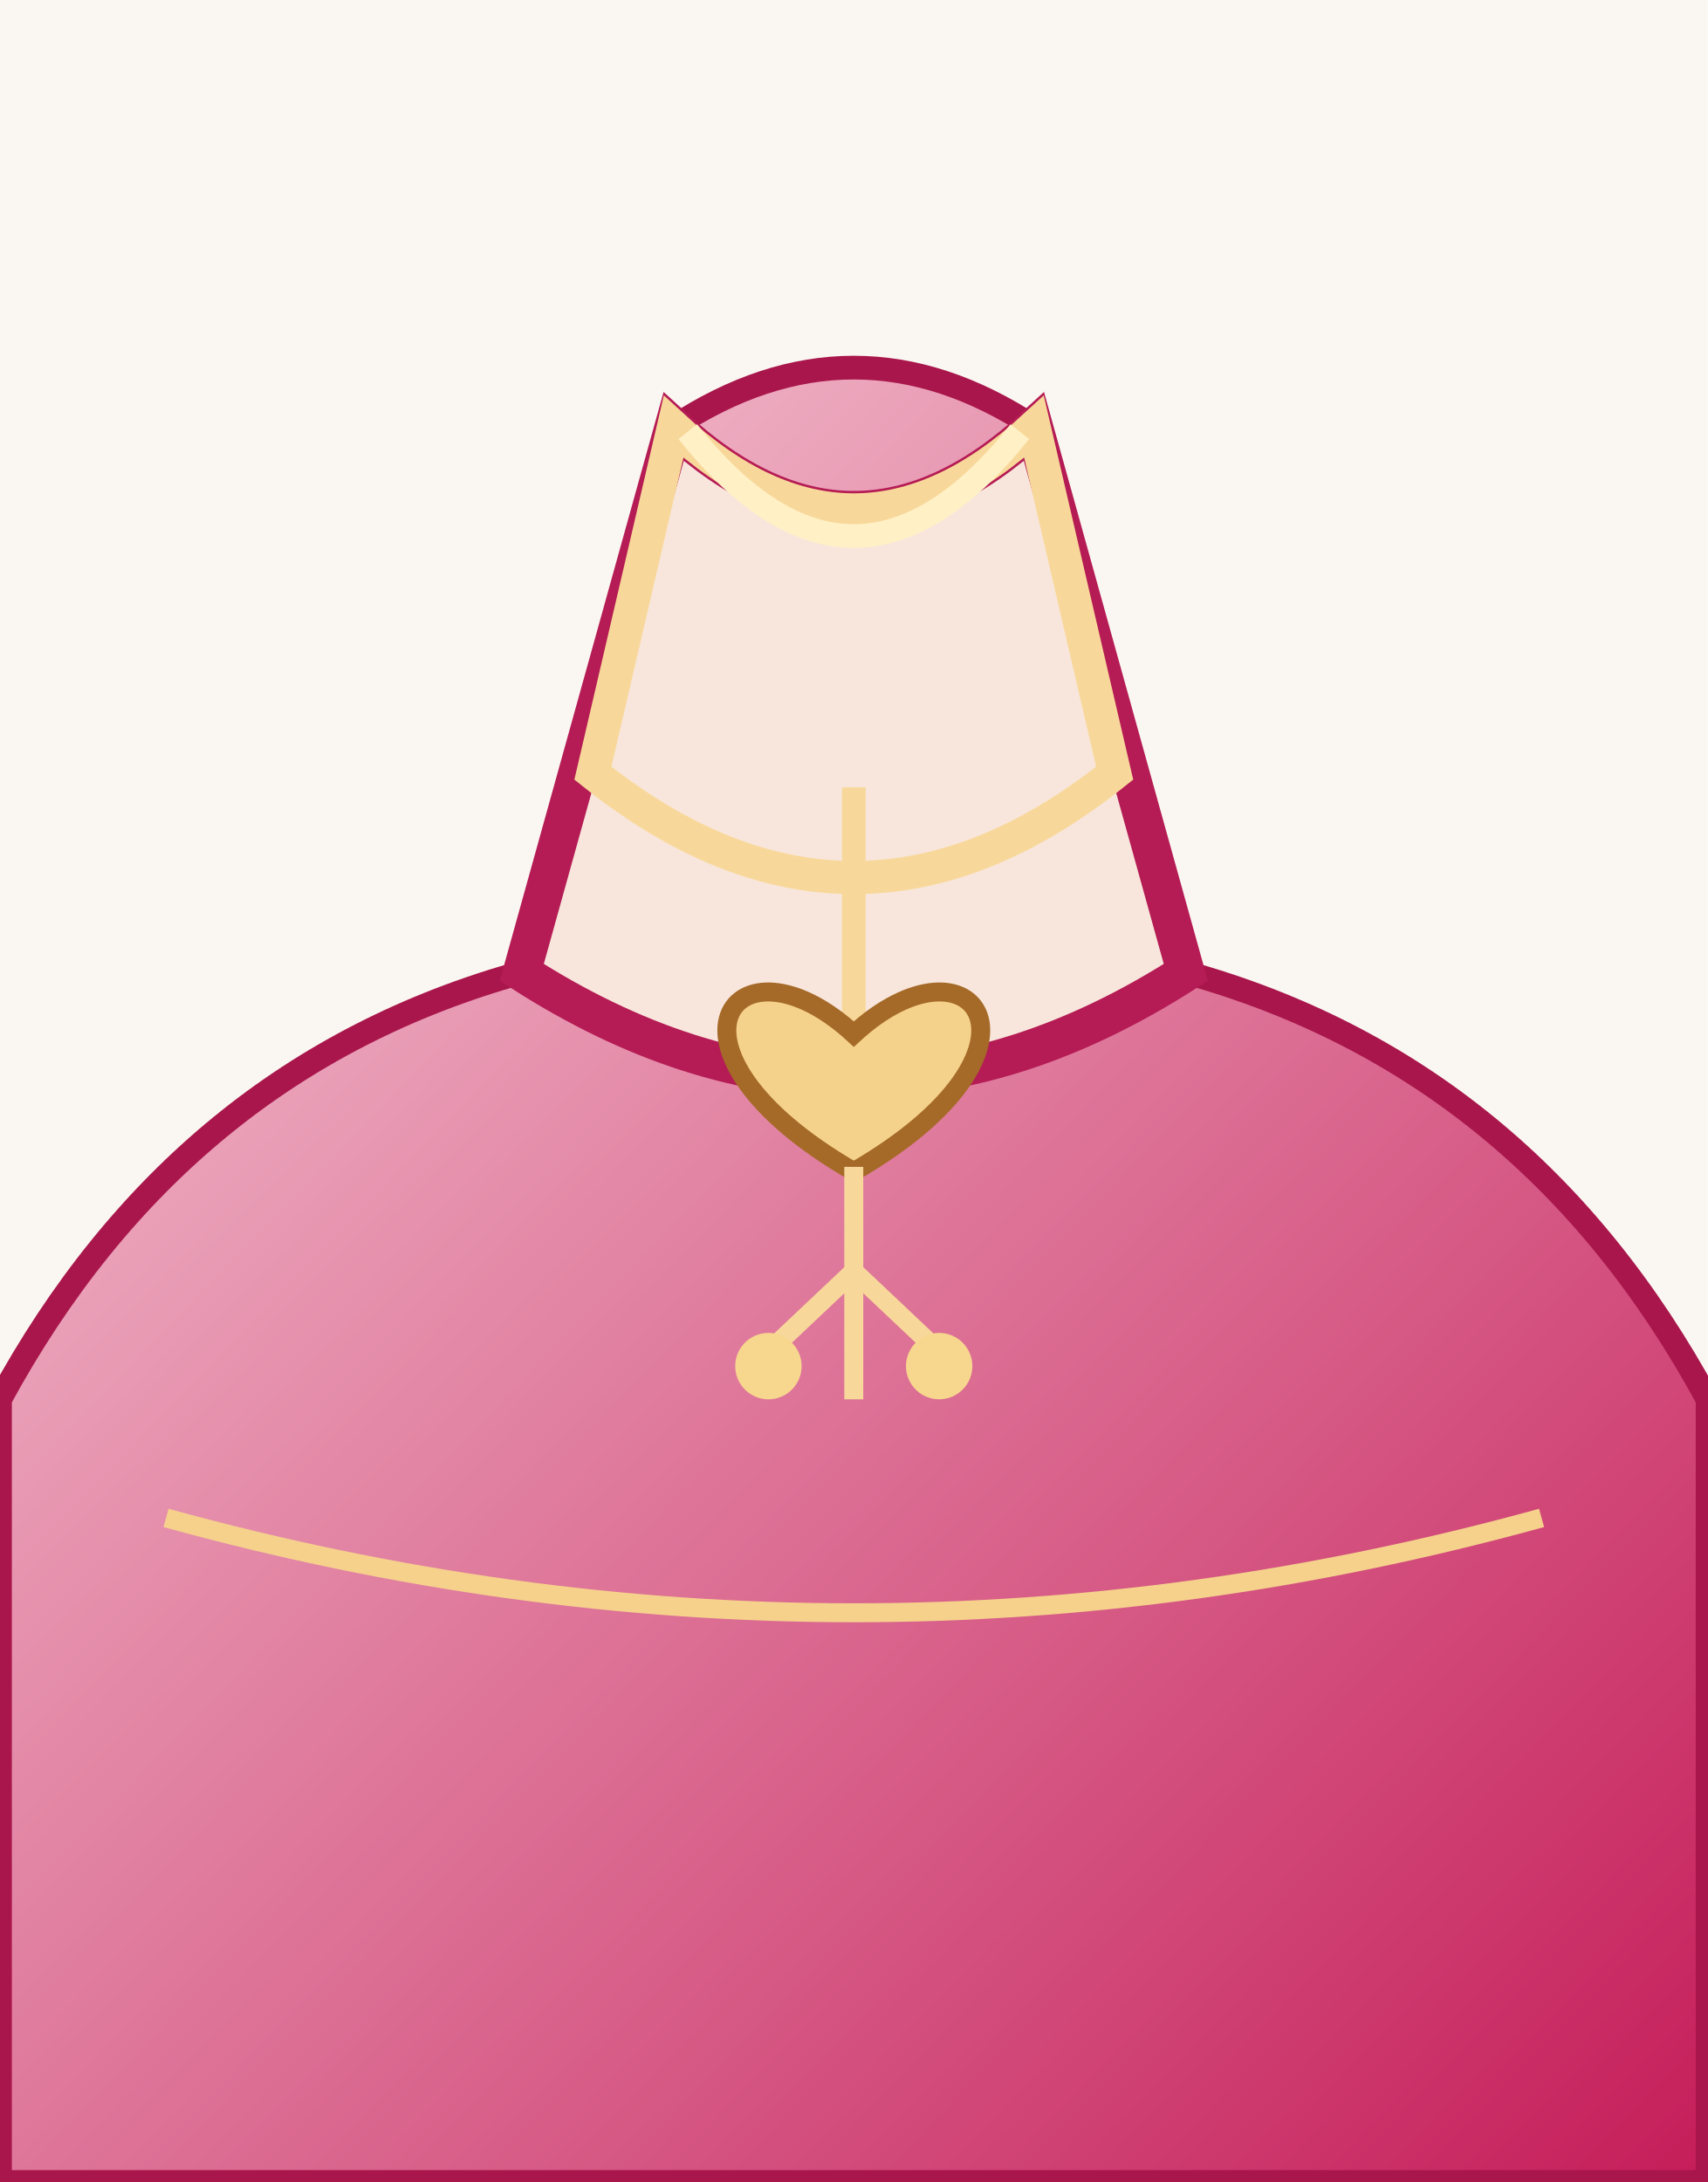
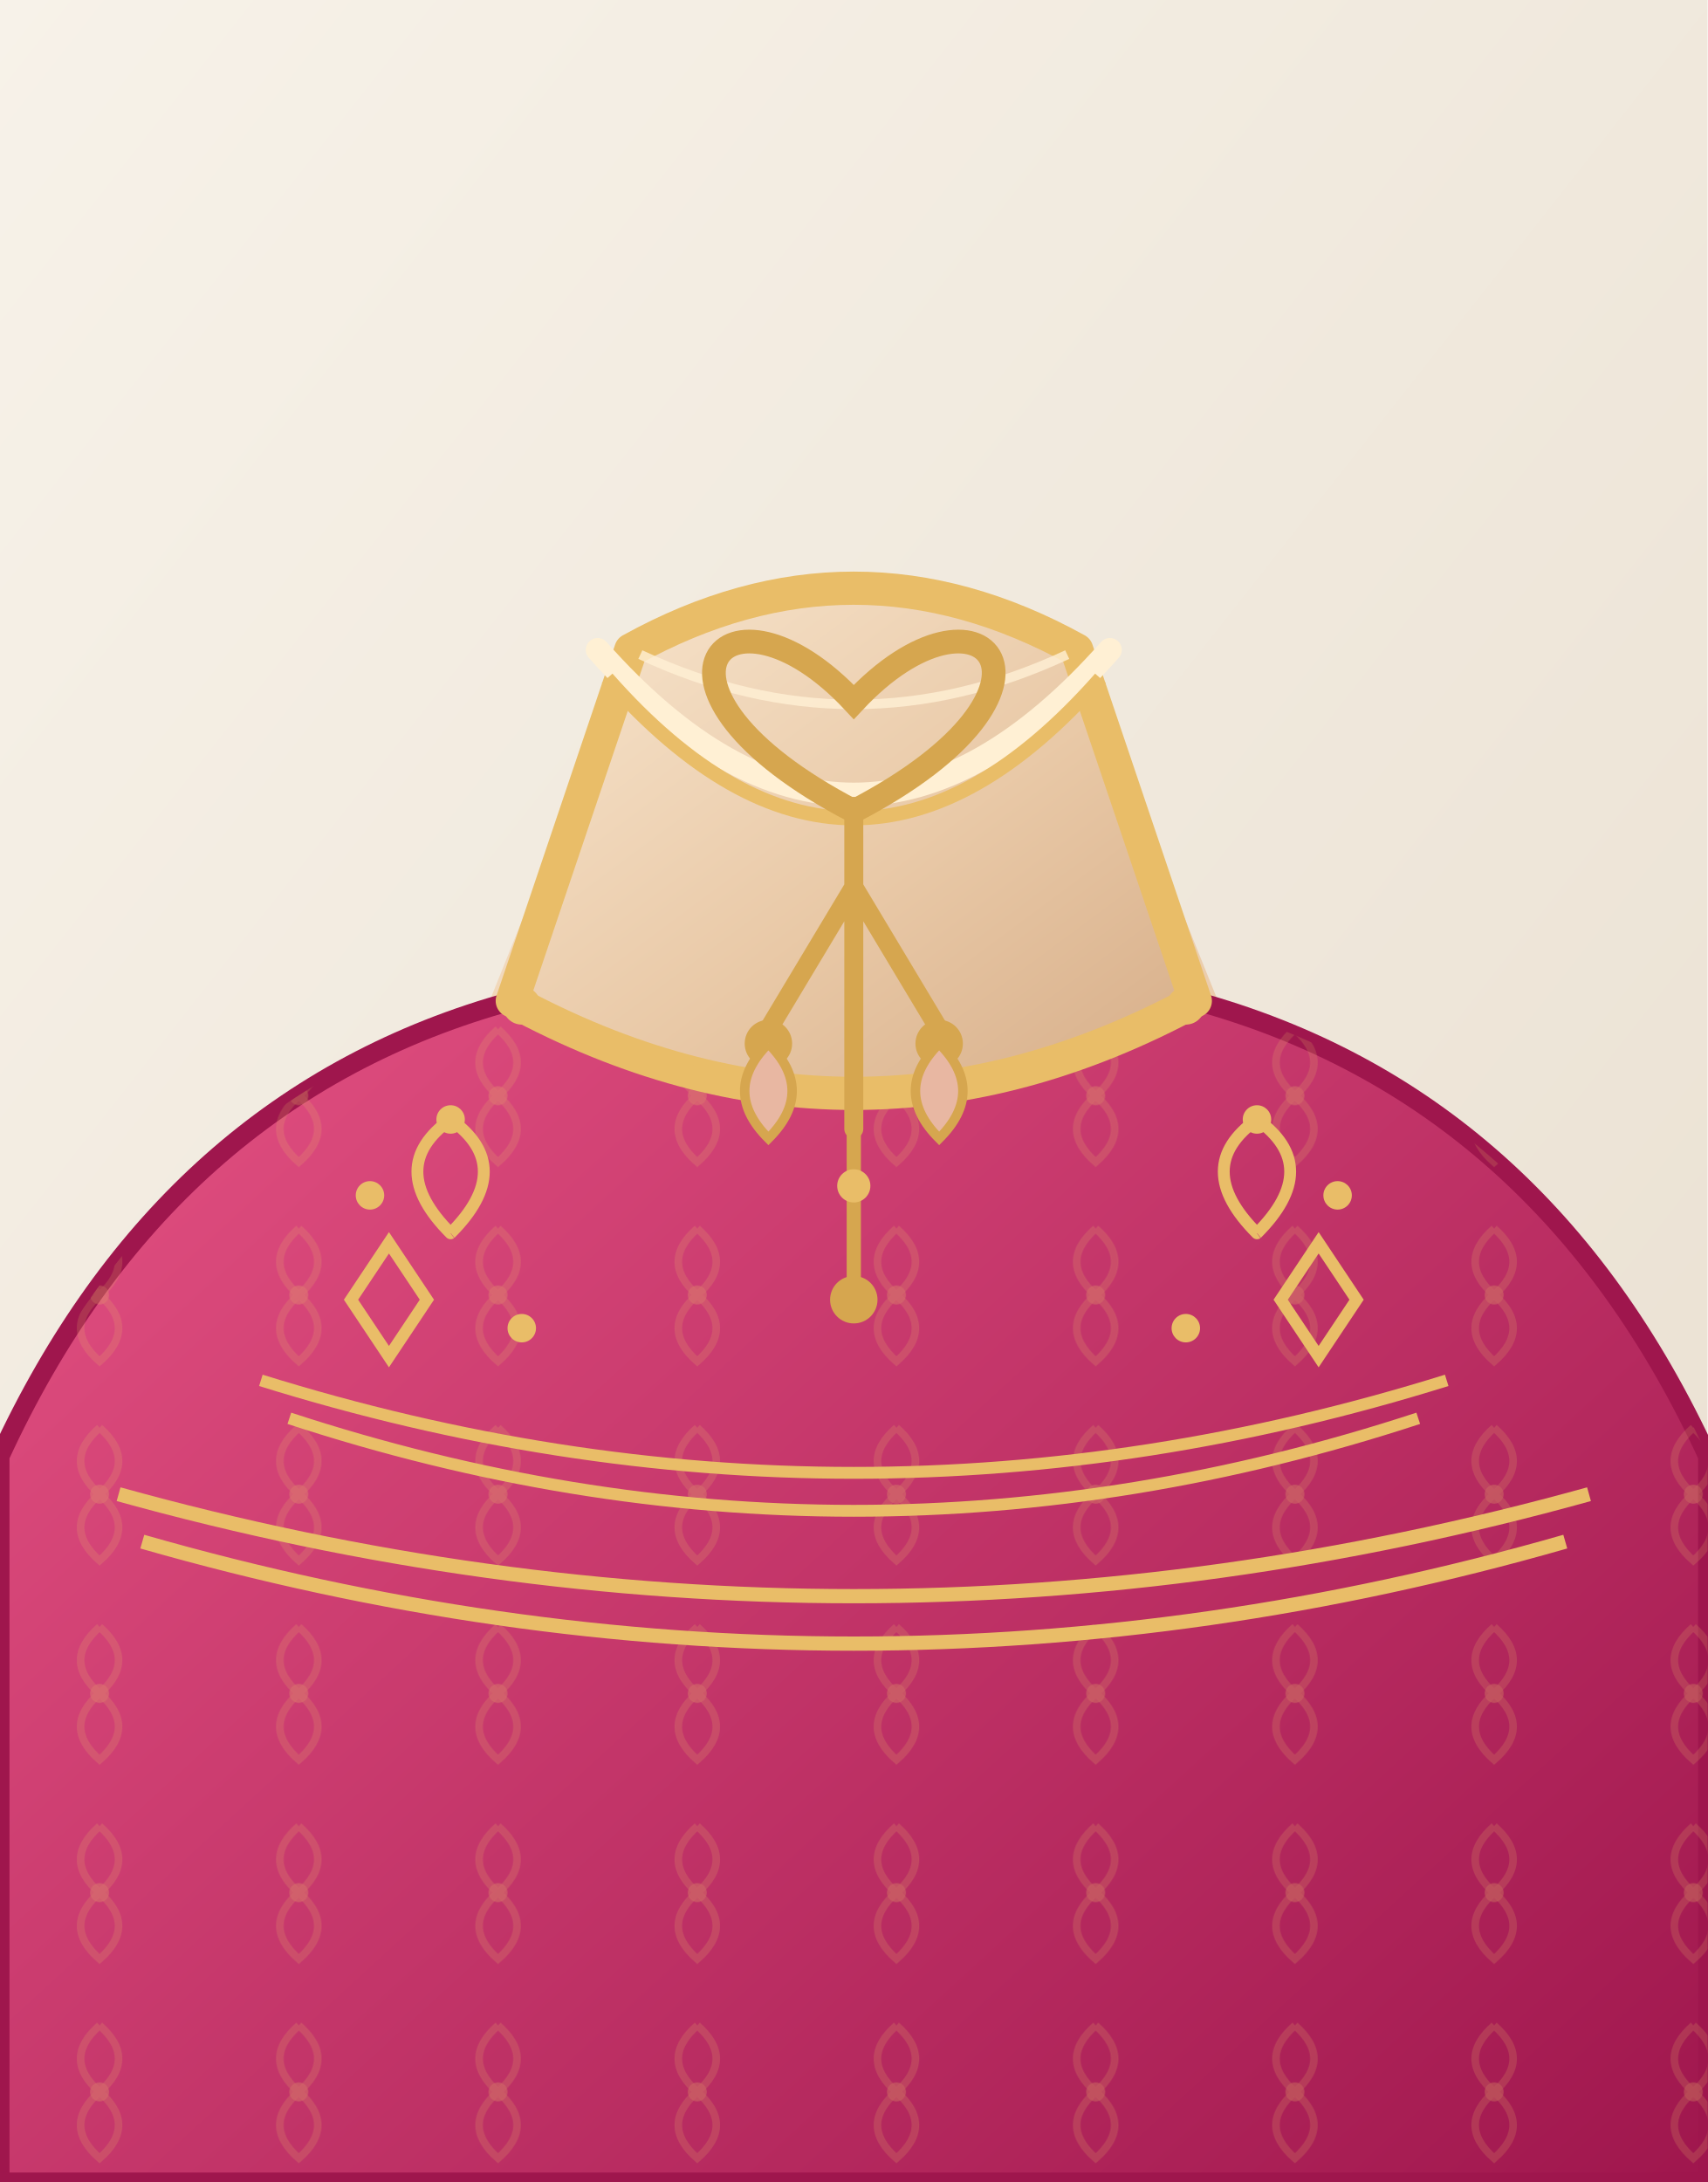
- <svg xmlns="http://www.w3.org/2000/svg" viewBox="0 0 360 460">
+ <svg xmlns="http://www.w3.org/2000/svg" viewBox="0 0 360 460" role="img" aria-label="Round back neck blouse design 1">
  <defs>
-     <linearGradient id="f" x2="1" y2="1">
-       <stop stop-color="#f8d2dc" />
-       <stop offset="1" stop-color="#c51d59" />
+     <linearGradient id="d1f" x1="0" y1="0" x2="1" y2="1">
+       <stop stop-color="#ef5b8b" />
+       <stop offset="1" stop-color="#9f164d" />
    </linearGradient>
-     <linearGradient id="s" x2="0" y2="1">
-       <stop stop-color="#fff0d0" />
-       <stop offset="1" stop-color="#b77b32" />
+     <linearGradient id="d1skin" x1="0" y1="0" x2="1" y2="1">
+       <stop stop-color="#f8e6cf" />
+       <stop offset=".55" stop-color="#e9c9a7" />
+       <stop offset="1" stop-color="#d6ad88" />
    </linearGradient>
+     <linearGradient id="d1bg" x1="0" y1="0" x2="1" y2="1">
+       <stop stop-color="#f7f2e9" />
+       <stop offset="1" stop-color="#e9dfd0" />
+     </linearGradient>
+     <pattern id="d1pat" width="42" height="42" patternUnits="userSpaceOnUse">
+       <path d="M21 7 q-8 7 0 14 q8 -7 0 -14 M21 21 q-8 7 0 14 q8 -7 0 -14" fill="none" stroke="#e9bd68" stroke-width="1.6" opacity=".5" />
+       <circle cx="21" cy="21" r="2" fill="#e9bd68" opacity=".7" />
+     </pattern>
  </defs>
-   <rect width="360" height="460" fill="#faf7f2" />
-   <path d="M0 460V295Q38 225 110 205L142 90Q180 65 218 90L250 205Q322 225 360 295V460Z" fill="url(#f)" stroke="#a9164b" stroke-width="5" />
-   <path d="M142 90Q180 125 218 90L250 205Q180 250 110 205Z" fill="#f8e6dc" stroke="#b51b54" stroke-width="8" />
-   <path d="M142 90Q180 125 218 90L235 163Q180 207 125 163Z" fill="none" stroke="#f8d89a" stroke-width="7" />
-   <path d="M145 91Q180 135 215 91" fill="none" stroke="#fff0c6" stroke-width="5" />
-   <path d="M180 166V230" stroke="#f8d89a" stroke-width="5" />
-   <path d="M180 218C155 195 135 221 180 247C225 221 205 195 180 218Z" fill="#f5d28b" stroke="#a56a28" stroke-width="4" />
-   <path d="M180 246V295M180 268l-18 17m18-17 18 17" stroke="#f8d89a" stroke-width="4" fill="none" />
-   <circle cx="162" cy="288" r="7" fill="#f7d68e" />
-   <circle cx="198" cy="288" r="7" fill="#f7d68e" />
-   <path d="M35 320Q180 360 325 320" fill="none" stroke="#f5d18c" stroke-width="4" />
+   <rect width="360" height="460" fill="url(#d1bg)" />
+   <ellipse cx="180" cy="432" rx="130" ry="14" fill="#5b4636" opacity=".15" />
+   <path d="M0 460V334 Q23 248 98 224 L131 142 Q180 112 229 142 L262 224 Q337 248 360 334V460Z" fill="url(#d1skin)" />
+   <path d="M0 460V307 Q35 231 108 211 L133 137 Q180 111 227 137 L252 211 Q325 231 360 307V460Z" fill="url(#d1f)" stroke="#9f164d" stroke-width="4" />
+   <path d="M0 460V307 Q35 231 108 211 L133 137 Q180 111 227 137 L252 211 Q325 231 360 307V460Z" fill="url(#d1pat)" opacity=".35" />
+   <path d="M133 137 Q180 111 227 137 L252 211 Q180 250 108 211Z" fill="url(#d1skin)" stroke="#e9bd68" stroke-width="7" stroke-linejoin="round" />
+   <path d="M126 137 Q180 198 234 137" fill="none" stroke="#fff0d4" stroke-width="5" stroke-linecap="round" />
+   <path d="M128 143 Q180 202 232 143 M108 211 Q180 250 252 211" fill="none" stroke="#e9bd68" stroke-width="3" />
+   <path d="M25 315 Q180 358 335 315 M30 325 Q180 368 330 325" fill="none" stroke="#e9bd68" stroke-width="3" />
+   <path d="M135 138 Q180 159 225 138" fill="none" stroke="#fff0d4" stroke-width="2" opacity=".8" />
+   <g fill="none" stroke="#e9bd68" stroke-width="2.5">
+     <path d="M55 291 Q180 330 305 291 M61 299 Q180 338 299 299" />
+     <path d="M95 260 q-14 -14 0 -24 q14 10 0 24 q-14 10 0 0 M265 260 q-14 -14 0 -24 q14 10 0 24 q-14 10 0 0" />
+     <path d="M74 274 l8 -12 8 12 -8 12Z M270 274 l8 -12 8 12 -8 12Z" />
+   </g>
+   <g fill="#e9bd68">
+     <circle cx="95" cy="236" r="3" />
+     <circle cx="265" cy="236" r="3" />
+     <circle cx="78" cy="252" r="3" />
+     <circle cx="282" cy="252" r="3" />
+     <circle cx="110" cy="280" r="3" />
+     <circle cx="250" cy="280" r="3" />
+   </g>
+   <path d="M180 148 C153 119 130 145 180 171 C230 145 207 119 180 148Z" fill="none" stroke="#d6a64f" stroke-width="5" stroke-linecap="round" />
+   <path d="M180 170 L180 238 M180 187 L162 217 M180 187 L198 217" stroke="#d6a64f" stroke-width="4" fill="none" stroke-linecap="round" />
+   <path d="M180 238 L180 271" stroke="#d6a64f" stroke-width="3" />
+   <g fill="#d6a64f">
+     <circle cx="180" cy="274" r="5" />
+     <circle cx="162" cy="220" r="5" />
+     <circle cx="198" cy="220" r="5" />
+   </g>
+   <path d="M162 220 q-10 10 0 20 q10 -10 0 -20 M198 220 q-10 10 0 20 q10 -10 0 -20" fill="#e8b7a2" stroke="#d6a64f" stroke-width="2" />
+   <g fill="#e9bd68">
+     <circle cx="110" cy="212" r="4" />
+     <circle cx="250" cy="212" r="4" />
+     <circle cx="180" cy="250" r="3.5" />
+   </g>
</svg>
